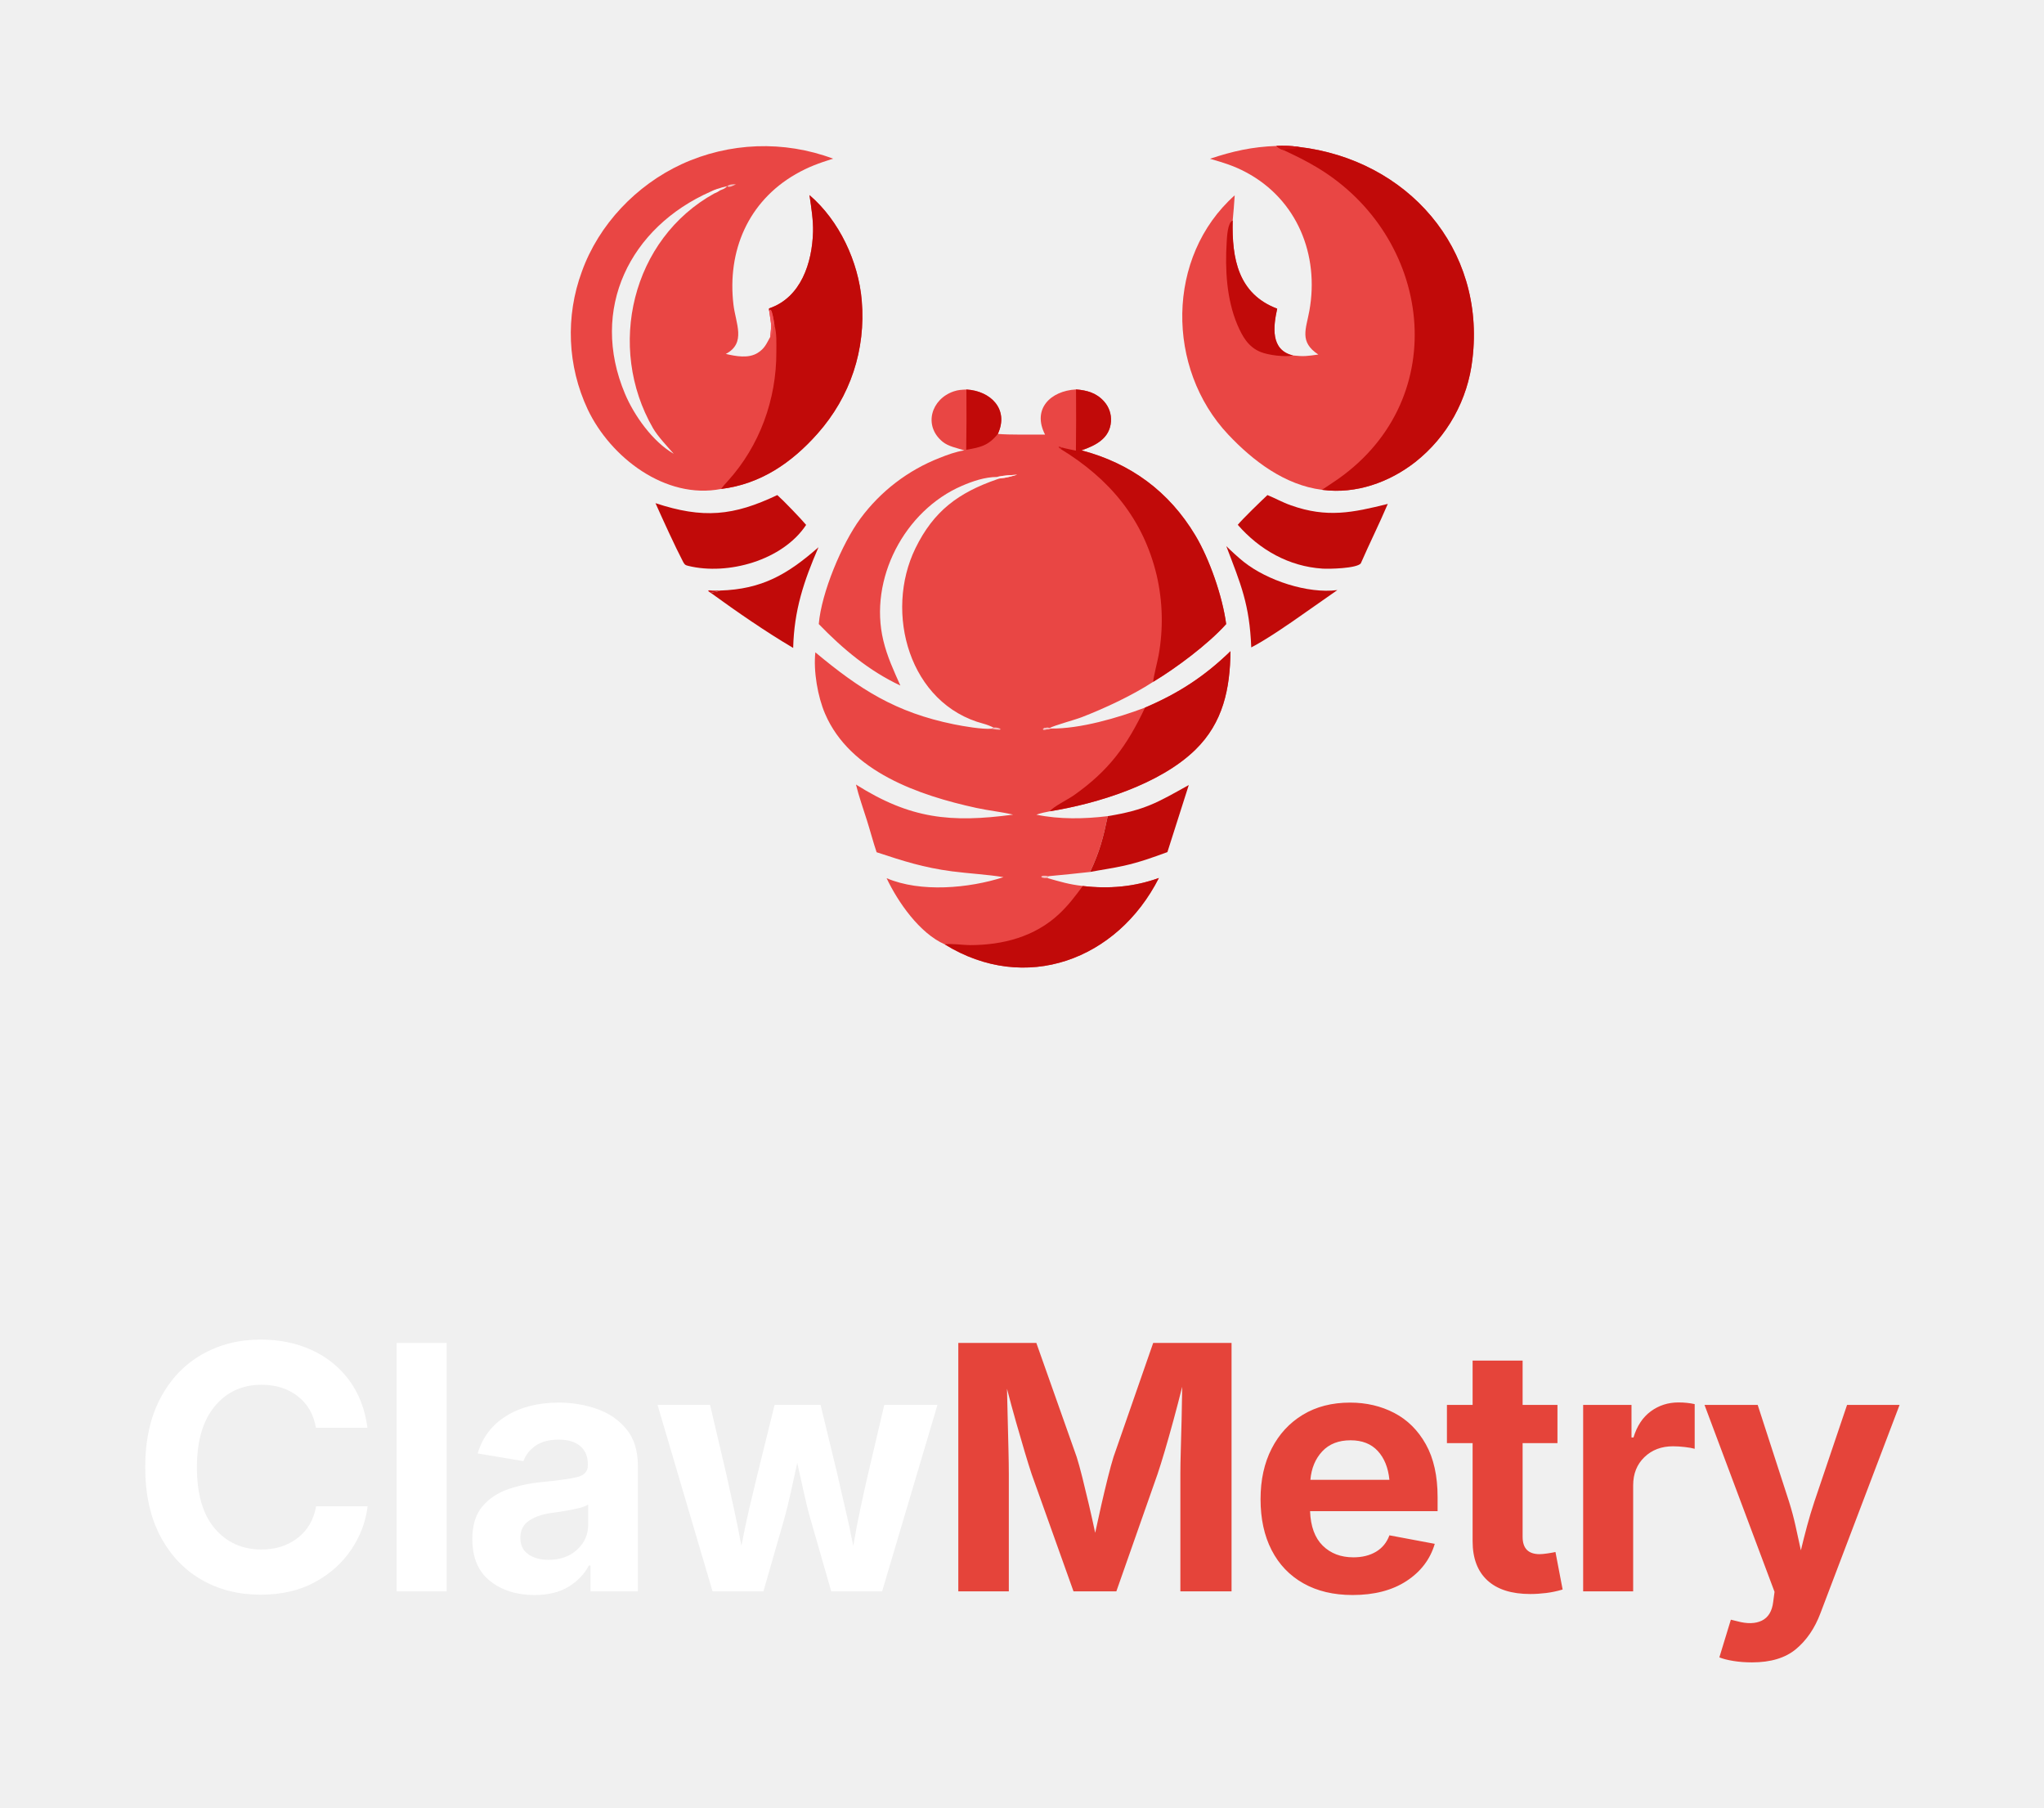
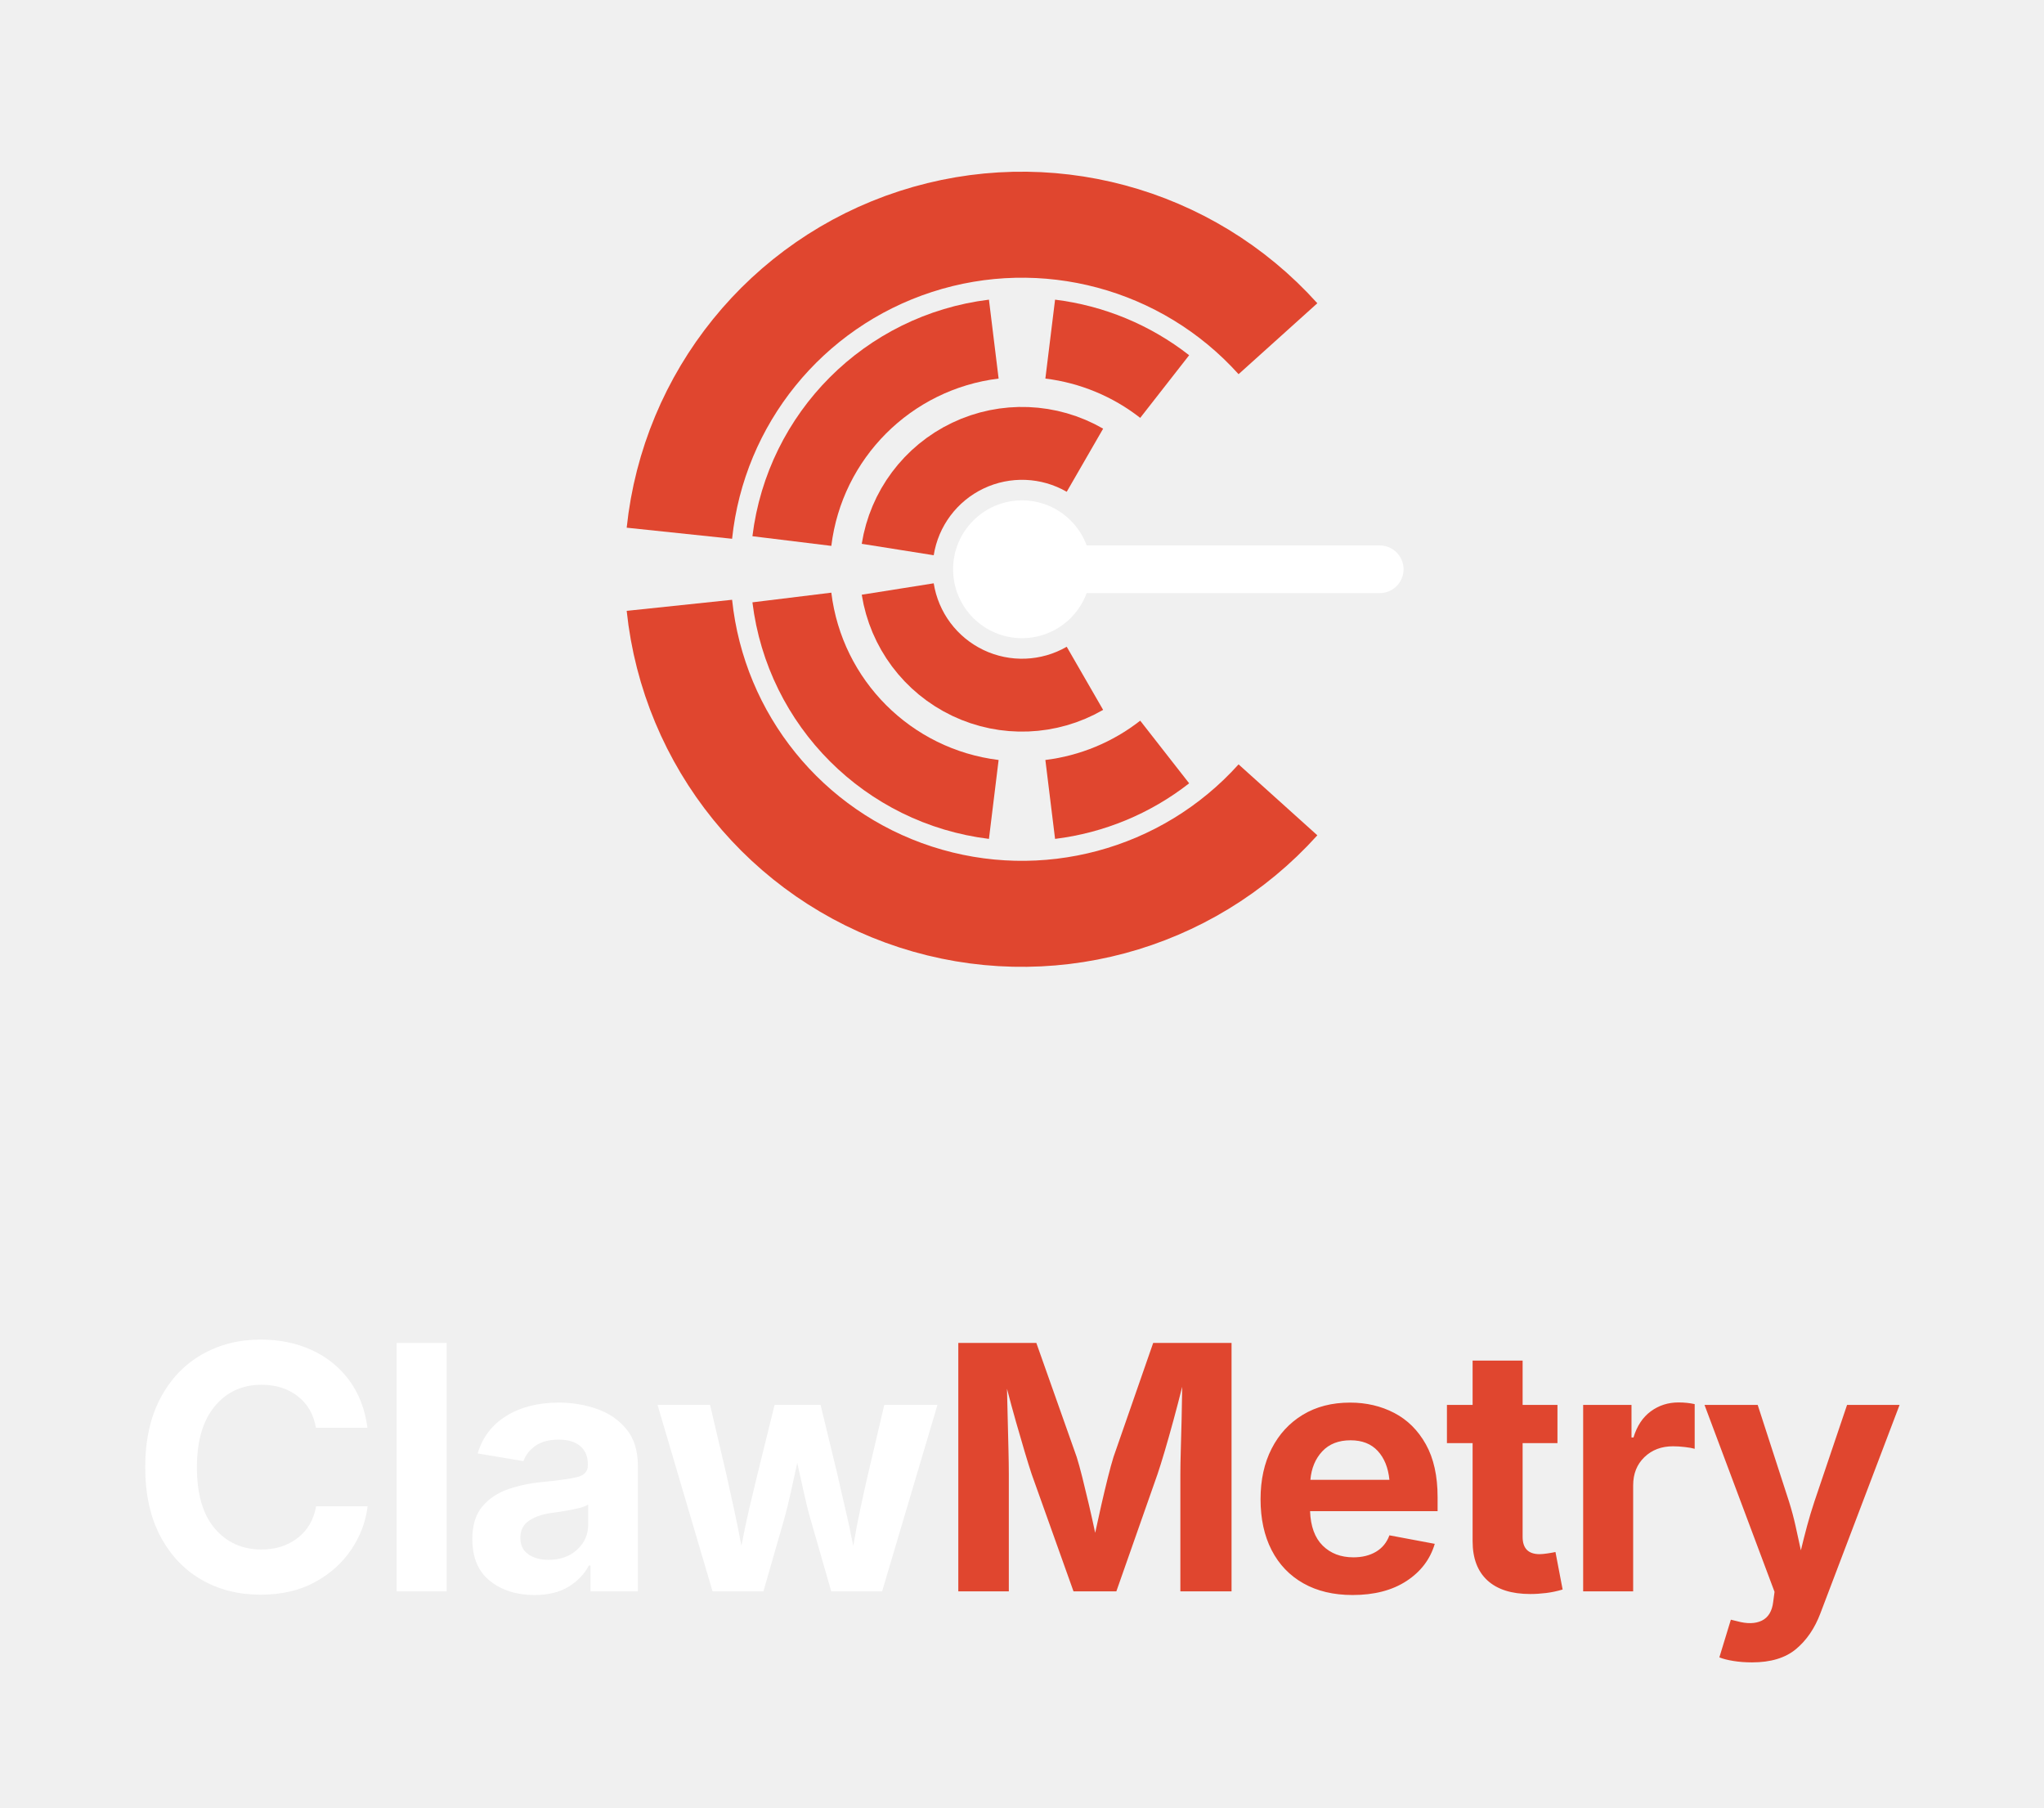
- <svg xmlns="http://www.w3.org/2000/svg" viewBox="0 0 769 680" width="769" height="680">
-   <g transform="translate(214.68,54.64) scale(0.56092) translate(-209.00,-242.00)">
-     <path fill="#E94644" d="M527.23 436.054C518.409 418.933 530.786 406.71 547.988 405.746C555.346 406.31 561.804 408.095 566.917 413.942C570.144 417.61 571.768 422.419 571.425 427.292C570.608 438.685 561.064 443.342 551.685 446.596C584.63 455.327 610.328 474.13 627.989 503.581C637.542 519.511 646.239 544.622 648.694 563.097C636.586 576.606 615.168 592.561 599.716 601.854C585.507 611.072 567.666 619.392 551.849 625.543C547.273 627.323 532.757 631.24 530.452 632.767C529.211 632.445 526.984 632.491 526.211 633.175C524.257 634.901 530.912 633.208 531.099 633.159C550.713 633.435 576.051 625.996 594.283 619.112C616.758 609.518 634.045 598.295 651.583 581.309C651.331 606.418 646.661 629.187 628.025 647.375C604.35 670.482 562.629 683.452 530.443 688.66C526.97 689.351 524.729 689.768 521.376 690.92C536.837 694.147 553.663 693.815 569.262 691.909C566.114 706.835 564.013 715.104 557.439 729.335C548.16 730.384 538.871 731.329 529.572 732.171L528.717 733.421C537.513 735.917 543.356 737.704 552.511 738.745C569.984 740.824 587.008 739.368 603.564 733.369C575.661 788.379 513.995 811.322 459.95 777.898C443.099 770.492 428.559 749.608 420.943 733.517C443.692 743.252 476.157 740.328 499.329 732.83C488.886 731.062 475.7 730.361 464.772 728.918C445.601 726.385 432.273 722.058 414.229 716.113C411.952 709.361 409.952 701.726 407.771 694.834C405.326 687.109 402.295 678.488 400.393 670.724C436.885 693.782 463.969 696.492 505.784 690.89C497.841 689.021 489.397 688.199 481.207 686.413C442.787 678.032 396.439 662.21 379.688 623.298C374.695 611.702 371.797 594.671 373.144 582.049C402.911 606.886 426.999 622.386 466.122 630.331C472.629 631.653 484.813 633.731 491.207 633.299L492.772 632.558C490.914 631.6 488.068 630.491 486.035 629.958C436.052 616.859 419.194 555.345 440.297 512.222C452.543 487.198 469.165 475.004 494.835 466.084C495.603 465.776 496.16 465.645 496.958 465.431C501.32 465.015 504.39 464.081 508.534 462.94C504.828 463.147 499.148 463.475 495.639 464.283L494.905 464.45C486.856 464.495 478.791 467.238 471.493 470.378C432.907 486.98 408.864 533.059 418.739 574.115C421.36 585.014 425.61 594.08 430.165 604.322C409.147 594.483 391.417 579.639 375.443 563.099C377.184 542.12 391.01 509.094 403.352 492.362C416.856 474.075 435.252 459.975 456.421 451.687C461.75 449.555 467.399 447.489 473.086 446.621C468.179 445.023 462.367 444.043 458.405 440.753C445.429 429.977 450.859 412.174 465.971 407.055C469.104 405.993 471.284 405.982 474.463 405.807C490.783 406.718 503.167 419.069 495.557 435.568C502.991 436.304 518.938 435.96 527.23 436.054Z" />
-     <path fill="#C10A09" d="M547.988 405.746C555.346 406.31 561.804 408.095 566.917 413.942C570.144 417.61 571.768 422.419 571.425 427.292C570.608 438.685 561.064 443.342 551.685 446.596C584.63 455.327 610.328 474.13 627.989 503.581C637.542 519.511 646.239 544.622 648.694 563.097C636.586 576.606 615.168 592.561 599.716 601.854C599.976 598.335 602.589 588.34 603.356 584.154C606.615 566.284 606.172 547.935 602.052 530.243C592.947 492.313 570.337 465.659 537.69 445.689L538.461 444.667C541.127 445.454 545.088 446.196 547.915 446.8C548.084 433.116 548.109 419.431 547.988 405.746Z" />
-     <path fill="#C10A09" d="M594.283 619.112C616.758 609.518 634.045 598.295 651.583 581.309C651.331 606.418 646.661 629.187 628.025 647.375C604.35 670.482 562.629 683.452 530.443 688.66C532.312 685.775 542.625 680.686 546.388 678.034C570.128 661.308 582.17 644.716 594.283 619.112Z" />
-     <path fill="#C10A09" d="M552.511 738.745C569.984 740.824 587.008 739.368 603.564 733.369C575.661 788.379 513.995 811.322 459.95 777.898C464.09 777.178 472.441 778.409 476.93 778.403C498.866 778.372 520.321 772.824 536.662 757.504C542.918 751.639 547.441 745.603 552.511 738.745Z" />
-     <path fill="#C10A09" d="M474.463 405.807C490.783 406.718 503.167 419.069 495.557 435.568C489.242 443.439 483.887 444.608 474.341 446.218C474.544 432.749 474.585 419.278 474.463 405.807Z" />
-     <path fill="#F4BCBE" d="M492.772 632.558C496.023 631.821 501.98 635.362 491.207 633.299L492.772 632.558Z" />
-     <path fill="#F4BCBE" d="M528.717 733.421C522.964 733.828 523.493 730.862 529.572 732.171L528.717 733.421Z" />
-     <path fill="#CD1315" d="M537.69 445.689C537.309 445.379 536.367 444.855 536.287 444.274C536.728 443.872 537.968 444.485 538.461 444.667L537.69 445.689Z" />
-     <path fill="#E94644" d="M682.372 242.465C687.47 242.313 692.342 242.362 697.391 243.11C770.074 251.612 822.774 311.133 813.884 385.313C810.861 412.579 797.029 437.494 775.485 454.479C758.04 468.077 735.791 475.988 713.567 473.144L712.98 473.063C688.083 469.932 666.757 453.727 650.012 435.948C608.407 391.772 608.143 316.825 654.43 275.569C654.057 281.203 653.607 286.832 653.08 292.455C652.426 317.989 656.75 341.705 682.917 351.594C680.338 363.217 678.138 379.424 693.599 382.978C700.809 383.772 703.124 383.375 710.498 382.345C697.6 373.844 702.268 365.376 704.502 352.983C711.239 315.612 696.376 278.493 662.145 260.187C653.703 255.672 647.004 253.737 637.862 251.056C653.036 245.985 666.223 243.021 682.372 242.465Z" />
-     <path fill="#C10A09" d="M682.372 242.465C687.47 242.313 692.342 242.362 697.391 243.11C770.074 251.612 822.774 311.133 813.884 385.313C810.861 412.579 797.029 437.494 775.485 454.479C758.04 468.077 735.791 475.988 713.567 473.144L712.98 473.063C716.57 470.639 720.274 468.286 723.815 465.79C801.255 411.194 786.785 302.84 709.295 256.66C701.833 252.213 695.121 248.965 687.138 245.242C685.302 244.731 683.744 243.764 682.372 242.465Z" />
-     <path fill="#CD1315" d="M682.372 242.465C687.47 242.313 692.342 242.362 697.391 243.11C693.097 245.572 690.412 243.768 687.138 245.242C685.302 244.731 683.744 243.764 682.372 242.465Z" />
-     <path fill="#C10A09" d="M693.599 382.978C688.183 384.125 677.146 382.832 671.706 380.607C663.442 377.227 659.501 370.093 656.175 362.307C648.973 345.181 647.915 325.369 649.034 307.01C649.239 303.633 649.65 293.668 653.08 292.455C652.426 317.989 656.75 341.705 682.917 351.594C680.338 363.217 678.138 379.424 693.599 382.978Z" />
-     <path fill="#E94644" d="M309.923 472.5C272.655 479.764 235.719 451.362 220.424 419.05C206.836 390.029 205.437 356.775 216.539 326.716C227.876 295.139 253.048 268.781 283.388 254.727C315.42 239.98 352.016 238.636 385.044 250.992C375.687 253.937 368.43 256.514 359.957 261.392C327.943 279.82 313.941 313 318.229 348.986C319.704 361.362 326.937 374.689 313.089 381.936C319.833 383.512 328.213 385.122 334.403 381.29C339.234 378.298 340.378 375.005 342.885 370.526C343.982 360.192 343.516 363.456 342.241 353.342C342.191 352.924 341.842 351.496 342.257 351.354C363.575 344.088 371.019 320.773 371.6 300.081C371.811 292.545 370.439 283.719 369.208 275.429C389.226 292.503 402.081 320.178 404.267 346.124C407.052 379.167 396.638 410.524 374.646 435.343C357.206 455.023 336.323 469.264 309.923 472.5ZM305.579 274.201C306.484 273.901 308.253 272.954 309.012 272.371C311.571 271.184 312.097 271.466 314.01 269.451C311.166 270.116 310.767 270.1 307.9 271.129C306.745 271.463 304.002 272.532 302.943 273.083C248.869 296.915 221.468 351.692 245.458 408.653C251.635 423.317 264.08 440.804 278.16 448.922C273.968 444.114 267.429 437.217 264.31 431.822C232.889 377.464 249.923 304.846 305.579 274.201Z" />
-     <path fill="#C10A09" d="M369.208 275.429C389.226 292.503 402.081 320.178 404.267 346.124C407.052 379.167 396.638 410.524 374.646 435.343C357.206 455.023 336.323 469.264 309.923 472.5C311.153 470.765 312.969 468.785 314.401 467.206C335.83 443.587 347.124 412.352 346.988 380.543C346.963 374.574 347.372 368.653 345.723 362.632C345.67 362.205 343.743 348.387 342.241 353.342C342.191 352.924 341.842 351.496 342.257 351.354C363.575 344.088 371.019 320.773 371.6 300.081C371.811 292.545 370.439 283.719 369.208 275.429Z" />
-     <path fill="#F25156" d="M342.241 353.342C343.743 348.387 345.67 362.205 345.723 362.632C345.561 362.882 345.4 363.132 345.238 363.382C344.968 363.193 345.049 361.733 344.818 361.1C343.889 364.327 345.646 367.221 342.885 370.526C343.982 360.192 343.516 363.456 342.241 353.342Z" />
-     <path fill="#FDFAFD" fill-opacity="0.463" d="M302.943 273.083C304.002 272.532 306.745 271.463 307.9 271.129C308.2 271.954 308.209 271.846 309.012 272.371C308.253 272.954 306.484 273.901 305.579 274.201C304.337 273.514 304.28 273.472 302.943 273.083Z" />
-     <path fill="#FDFAFD" fill-opacity="0.047" d="M314.01 269.451C312.097 271.466 311.571 271.184 309.012 272.371C308.209 271.846 308.2 271.954 307.9 271.129C310.767 270.1 311.166 270.116 314.01 269.451Z" />
-     <path fill="#F4BCBE" d="M314.01 269.451C315.553 268.138 317.918 268.081 319.867 268.208C318.267 268.963 315.449 270.689 314.01 269.451Z" />
-     <path fill="#C10A09" d="M347.631 476.585C351.73 480.192 363.521 492.464 366.97 496.602C351.19 520.439 314.388 530.585 287.913 524.078C285.764 523.55 285.61 523.312 284.529 521.531C279.082 511.143 270.789 492.906 265.927 482.02C297.847 492.555 318.154 490.617 347.631 476.585Z" />
-     <path fill="#C10A09" d="M676.371 476.593C681.641 478.702 686.171 481.363 692.122 483.476C716.311 492.063 733.544 488.386 757.09 482.517C751.365 495.982 744.833 509.024 738.981 522.421C736.172 525.798 717.9 526.219 713.248 525.916C690.8 524.457 671.101 513.332 656.472 496.535C659.725 492.549 672.367 480.335 676.371 476.593Z" />
-     <path fill="#C10A09" d="M569.262 691.909C594.362 687.821 602.488 682.832 623.624 671.039L609.283 716.012C599.446 719.646 590.398 722.88 580.134 725.168C572.507 726.869 565.077 727.881 557.439 729.335C564.013 715.104 566.114 706.835 569.262 691.909Z" />
-     <path fill="#C10A09" d="M648.775 510.837C652.05 514.065 656.971 518.591 660.515 521.399C676.219 533.841 703.24 542.855 723.272 540.319L700.265 556.417C691.106 562.912 675.562 573.594 665.524 578.759C664.352 549.706 658.559 536.556 648.775 510.837Z" />
-     <path fill="#C10A09" d="M309.123 540.623C337.478 539.786 354.615 529.649 375.256 511.576C365.338 534.516 358.914 553.738 358.271 579.106C339.664 568.126 320.622 554.948 303.069 542.204C305.892 541.204 305.694 542.137 309.123 540.623Z" />
-     <path fill="#FEF0F1" fill-opacity="0.871" d="M495.639 464.283C499.148 463.475 504.828 463.147 508.534 462.94C504.39 464.081 501.32 465.015 496.958 465.431C496.518 465.049 496.079 464.666 495.639 464.283Z" />
-     <path fill="#CD1315" fill-opacity="0.988" d="M303.069 542.204C302.689 541.96 301.492 541.383 301.314 540.833C301.177 540.415 302.24 540.454 302.464 540.483C304.668 540.772 306.904 540.628 309.123 540.623C305.694 542.137 305.892 541.204 303.069 542.204Z" />
-     <path fill="#F4BCBE" fill-opacity="0.988" d="M531.099 633.159C530.912 633.208 524.257 634.901 526.211 633.175C526.984 632.491 529.211 632.445 530.452 632.767L531.099 633.159Z" />
-     <path fill="#FDFAFD" fill-opacity="0.118" d="M495.639 464.283C496.079 464.666 496.518 465.049 496.958 465.431C496.16 465.645 495.603 465.776 494.835 466.084L494.905 464.45L495.639 464.283Z" />
+ <svg xmlns="http://www.w3.org/2000/svg" viewBox="0 0 769 680" width="769" height="680" fill="none" role="img" aria-label="ClawMetry">
+   <g transform="translate(225.0,54.64) scale(4.98438)">
+     <g stroke="#E0462F" stroke-linecap="butt">
+       <path d="M51.32 14.60A26 26 0 0 0 6.14 29.28" stroke-width="8" />
+       <path d="M6.14 34.72A26 26 0 0 0 51.32 49.40" stroke-width="8" />
+       <path d="M42.77 18.21A17.5 17.5 0 0 0 34.13 14.63" stroke-width="6" />
+       <path d="M29.87 14.63A17.5 17.5 0 0 0 14.63 29.87" stroke-width="6" />
+       <path d="M14.63 34.13A17.5 17.5 0 0 0 29.87 49.37" stroke-width="6" />
+       <path d="M34.13 49.37A17.5 17.5 0 0 0 42.77 45.79" stroke-width="6" />
+       <path d="M36.75 23.77A9.5 9.5 0 0 0 22.62 30.51" stroke-width="5.5" />
+       <path d="M22.62 33.49A9.5 9.5 0 0 0 36.75 40.23" stroke-width="5.5" />
+     </g>
+     <path d="M32 32H59" stroke="#FFFFFF" stroke-width="3.6" stroke-linecap="round" />
+     <circle cx="32" cy="32" r="5.2" fill="#FFFFFF" />
  </g>
  <g transform="translate(54.64,503.90) scale(0.06272) translate(-94.0,1510.0)">
    <path fill="#FFFFFF" d="M786.0 20.0Q587.0 20.0 431.0 -70.0Q275.0 -160.0 184.5 -331.0Q94.0 -502.0 94.0 -744.0Q94.0 -987.0 185.0 -1158.5Q276.0 -1330.0 433.0 -1420.0Q590.0 -1510.0 786.0 -1510.0Q955.0 -1510.0 1092.0 -1447.5Q1229.0 -1385.0 1317.0 -1266.5Q1405.0 -1148.0 1427.0 -981.0H1118.0Q1097.0 -1102.0 1008.5 -1170.5Q920.0 -1239.0 792.0 -1239.0Q618.0 -1239.0 511.0 -1110.0Q404.0 -981.0 404.0 -744.0Q404.0 -502.0 511.5 -376.5Q619.0 -251.0 791.0 -251.0Q918.0 -251.0 1007.5 -319.5Q1097.0 -388.0 1119.0 -510.0H1428.0Q1411.0 -371.0 1330.0 -250.5Q1249.0 -130.0 1111.5 -55.0Q974.0 20.0 786.0 20.0Z M1902.0 -1490.0V0.0H1602.0V-1490.0Z M2428.1 22.0Q2268.1 22.0 2162.1 -62.5Q2056.1 -147.0 2056.1 -313.0Q2056.1 -438.0 2116.1 -509.0Q2176.1 -580.0 2272.1 -613.0Q2368.1 -646.0 2478.1 -656.0Q2622.1 -670.0 2685.6 -685.5Q2749.1 -701.0 2749.1 -756.0V-761.0Q2749.1 -832.0 2703.6 -871.0Q2658.1 -910.0 2574.1 -910.0Q2487.1 -910.0 2434.1 -872.5Q2381.1 -835.0 2363.1 -781.0L2088.1 -827.0Q2131.1 -972.0 2259.6 -1052.0Q2388.1 -1132.0 2575.1 -1132.0Q2695.1 -1132.0 2803.6 -1094.0Q2912.1 -1056.0 2980.6 -972.5Q3049.1 -889.0 3049.1 -753.0V0.0H2765.1V-155.0H2755.1Q2714.1 -77.0 2633.1 -27.5Q2552.1 22.0 2428.1 22.0ZM2513.1 -189.0Q2618.1 -189.0 2684.6 -250.0Q2751.1 -311.0 2751.1 -400.0V-521.0Q2733.1 -508.0 2692.6 -498.5Q2652.1 -489.0 2607.1 -481.5Q2562.1 -474.0 2529.1 -470.0Q2446.1 -458.0 2395.1 -423.0Q2344.1 -388.0 2344.1 -321.0Q2344.1 -256.0 2391.6 -222.5Q2439.1 -189.0 2513.1 -189.0Z M3497.1 0.0 3167.1 -1118.0H3482.1L3579.1 -705.0Q3599.1 -612.0 3623.1 -505.0Q3647.1 -398.0 3670.1 -273.0Q3693.1 -395.0 3718.6 -502.5Q3744.1 -610.0 3767.1 -705.0L3869.1 -1118.0H4145.1L4245.1 -705.0Q4266.1 -610.0 4291.6 -503.0Q4317.1 -396.0 4341.1 -272.0Q4362.1 -396.0 4385.1 -503.0Q4408.1 -610.0 4430.1 -705.0L4527.1 -1118.0H4846.1L4514.1 0.0H4209.1L4085.1 -431.0Q4064.1 -503.0 4044.6 -593.0Q4025.1 -683.0 4005.1 -771.0Q3986.1 -683.0 3966.1 -592.5Q3946.1 -502.0 3926.1 -431.0L3802.1 0.0Z" />
-     <path fill="#E5443A" d="M4971.2 0.0V-1490.0H5439.2L5681.2 -806.0Q5696.2 -759.0 5715.2 -683.0Q5734.2 -607.0 5754.7 -519.5Q5775.2 -432.0 5792.2 -351.0Q5809.2 -431.0 5829.2 -518.5Q5849.2 -606.0 5868.2 -682.0Q5887.2 -758.0 5902.2 -806.0L6140.2 -1490.0H6610.2V0.0H6303.2V-703.0Q6303.2 -759.0 6305.7 -846.0Q6308.2 -933.0 6310.7 -1033.0Q6313.2 -1133.0 6314.2 -1227.0Q6289.2 -1127.0 6261.7 -1026.0Q6234.2 -925.0 6209.2 -840.5Q6184.2 -756.0 6166.2 -703.0L5919.2 0.0H5662.2L5411.2 -703.0Q5394.2 -754.0 5369.7 -836.0Q5345.2 -918.0 5317.2 -1016.5Q5289.2 -1115.0 5263.2 -1215.0Q5265.2 -1125.0 5267.7 -1027.5Q5270.2 -930.0 5272.2 -844.5Q5274.2 -759.0 5274.2 -703.0V0.0Z M7336.2 22.0Q7165.2 22.0 7041.2 -48.0Q6917.2 -118.0 6850.7 -247.0Q6784.2 -376.0 6784.2 -553.0Q6784.2 -726.0 6850.7 -856.0Q6917.2 -986.0 7037.7 -1059.0Q7158.2 -1132.0 7321.2 -1132.0Q7467.2 -1132.0 7586.2 -1070.0Q7705.2 -1008.0 7775.7 -882.0Q7846.2 -756.0 7846.2 -565.0V-481.0H7081.2Q7086.2 -344.0 7157.2 -274.0Q7228.2 -204.0 7341.2 -204.0Q7420.2 -204.0 7476.7 -237.5Q7533.2 -271.0 7557.2 -336.0L7829.2 -285.0Q7788.2 -146.0 7659.7 -62.0Q7531.2 22.0 7336.2 22.0ZM7083.2 -669.0H7557.2Q7546.2 -778.0 7487.2 -842.0Q7428.2 -906.0 7324.2 -906.0Q7216.2 -906.0 7154.2 -839.5Q7092.2 -773.0 7083.2 -669.0Z M8565.2 -1118.0V-889.0H8356.2V-327.0Q8356.2 -223.0 8458.2 -223.0Q8475.2 -223.0 8505.7 -227.5Q8536.2 -232.0 8553.2 -236.0L8596.2 -11.0Q8546.2 4.0 8496.7 10.0Q8447.2 16.0 8402.2 16.0Q8234.2 16.0 8145.2 -65.5Q8056.2 -147.0 8056.2 -301.0V-889.0H7902.2V-1118.0H8056.2V-1384.0H8356.2V-1118.0Z M8719.3 0.0V-1118.0H9009.3V-923.0H9021.3Q9052.3 -1026.0 9124.8 -1079.5Q9197.3 -1133.0 9291.3 -1133.0Q9342.3 -1133.0 9388.3 -1123.0V-855.0Q9368.3 -861.0 9329.8 -865.5Q9291.3 -870.0 9258.3 -870.0Q9154.3 -870.0 9086.8 -805.0Q9019.3 -740.0 9019.3 -636.0V0.0Z M9536.3 396.0 9605.3 170.0 9642.3 179.0Q9733.3 204.0 9791.3 175.5Q9849.3 147.0 9859.3 63.0L9867.3 3.0L9447.3 -1118.0H9766.3L9954.3 -538.0Q9977.3 -465.0 9993.3 -392.5Q10009.3 -320.0 10025.3 -246.0Q10043.3 -321.0 10062.8 -393.5Q10082.3 -466.0 10106.3 -538.0L10302.3 -1118.0H10617.3L10142.3 132.0Q10091.3 267.0 9995.8 346.5Q9900.3 426.0 9732.3 426.0Q9672.3 426.0 9620.3 417.5Q9568.3 409.0 9536.3 396.0Z" />
+     <path fill="#E0462F" d="M4971.2 0.0V-1490.0H5439.2L5681.2 -806.0Q5696.2 -759.0 5715.2 -683.0Q5734.2 -607.0 5754.7 -519.5Q5775.2 -432.0 5792.2 -351.0Q5809.2 -431.0 5829.2 -518.5Q5849.2 -606.0 5868.2 -682.0Q5887.2 -758.0 5902.2 -806.0L6140.2 -1490.0H6610.2V0.0H6303.2V-703.0Q6303.2 -759.0 6305.7 -846.0Q6308.2 -933.0 6310.7 -1033.0Q6313.2 -1133.0 6314.2 -1227.0Q6289.2 -1127.0 6261.7 -1026.0Q6234.2 -925.0 6209.2 -840.5Q6184.2 -756.0 6166.2 -703.0L5919.2 0.0H5662.2L5411.2 -703.0Q5394.2 -754.0 5369.7 -836.0Q5345.2 -918.0 5317.2 -1016.5Q5289.2 -1115.0 5263.2 -1215.0Q5265.2 -1125.0 5267.7 -1027.5Q5270.2 -930.0 5272.2 -844.5Q5274.2 -759.0 5274.2 -703.0V0.0Z M7336.2 22.0Q7165.2 22.0 7041.2 -48.0Q6917.2 -118.0 6850.7 -247.0Q6784.2 -376.0 6784.2 -553.0Q6784.2 -726.0 6850.7 -856.0Q6917.2 -986.0 7037.7 -1059.0Q7158.2 -1132.0 7321.2 -1132.0Q7467.2 -1132.0 7586.2 -1070.0Q7705.2 -1008.0 7775.7 -882.0Q7846.2 -756.0 7846.2 -565.0V-481.0H7081.2Q7086.2 -344.0 7157.2 -274.0Q7228.2 -204.0 7341.2 -204.0Q7420.2 -204.0 7476.7 -237.5Q7533.2 -271.0 7557.2 -336.0L7829.2 -285.0Q7788.2 -146.0 7659.7 -62.0Q7531.2 22.0 7336.2 22.0ZM7083.2 -669.0H7557.2Q7546.2 -778.0 7487.2 -842.0Q7428.2 -906.0 7324.2 -906.0Q7216.2 -906.0 7154.2 -839.5Q7092.2 -773.0 7083.2 -669.0Z M8565.2 -1118.0V-889.0H8356.2V-327.0Q8356.2 -223.0 8458.2 -223.0Q8475.2 -223.0 8505.7 -227.5Q8536.2 -232.0 8553.2 -236.0L8596.2 -11.0Q8546.2 4.0 8496.7 10.0Q8447.2 16.0 8402.2 16.0Q8234.2 16.0 8145.2 -65.5Q8056.2 -147.0 8056.2 -301.0V-889.0H7902.2V-1118.0H8056.2V-1384.0H8356.2V-1118.0Z M8719.3 0.0V-1118.0H9009.3V-923.0H9021.3Q9052.3 -1026.0 9124.8 -1079.5Q9197.3 -1133.0 9291.3 -1133.0Q9342.3 -1133.0 9388.3 -1123.0V-855.0Q9368.3 -861.0 9329.8 -865.5Q9291.3 -870.0 9258.3 -870.0Q9154.3 -870.0 9086.8 -805.0Q9019.3 -740.0 9019.3 -636.0V0.0Z M9536.3 396.0 9605.3 170.0 9642.3 179.0Q9733.3 204.0 9791.3 175.5Q9849.3 147.0 9859.3 63.0L9867.3 3.0L9447.3 -1118.0H9766.3L9954.3 -538.0Q9977.3 -465.0 9993.3 -392.5Q10009.3 -320.0 10025.3 -246.0Q10043.3 -321.0 10062.8 -393.5Q10082.3 -466.0 10106.3 -538.0L10302.3 -1118.0H10617.3L10142.3 132.0Q10091.3 267.0 9995.8 346.5Q9900.3 426.0 9732.3 426.0Q9672.3 426.0 9620.3 417.5Q9568.3 409.0 9536.3 396.0Z" />
  </g>
</svg>
